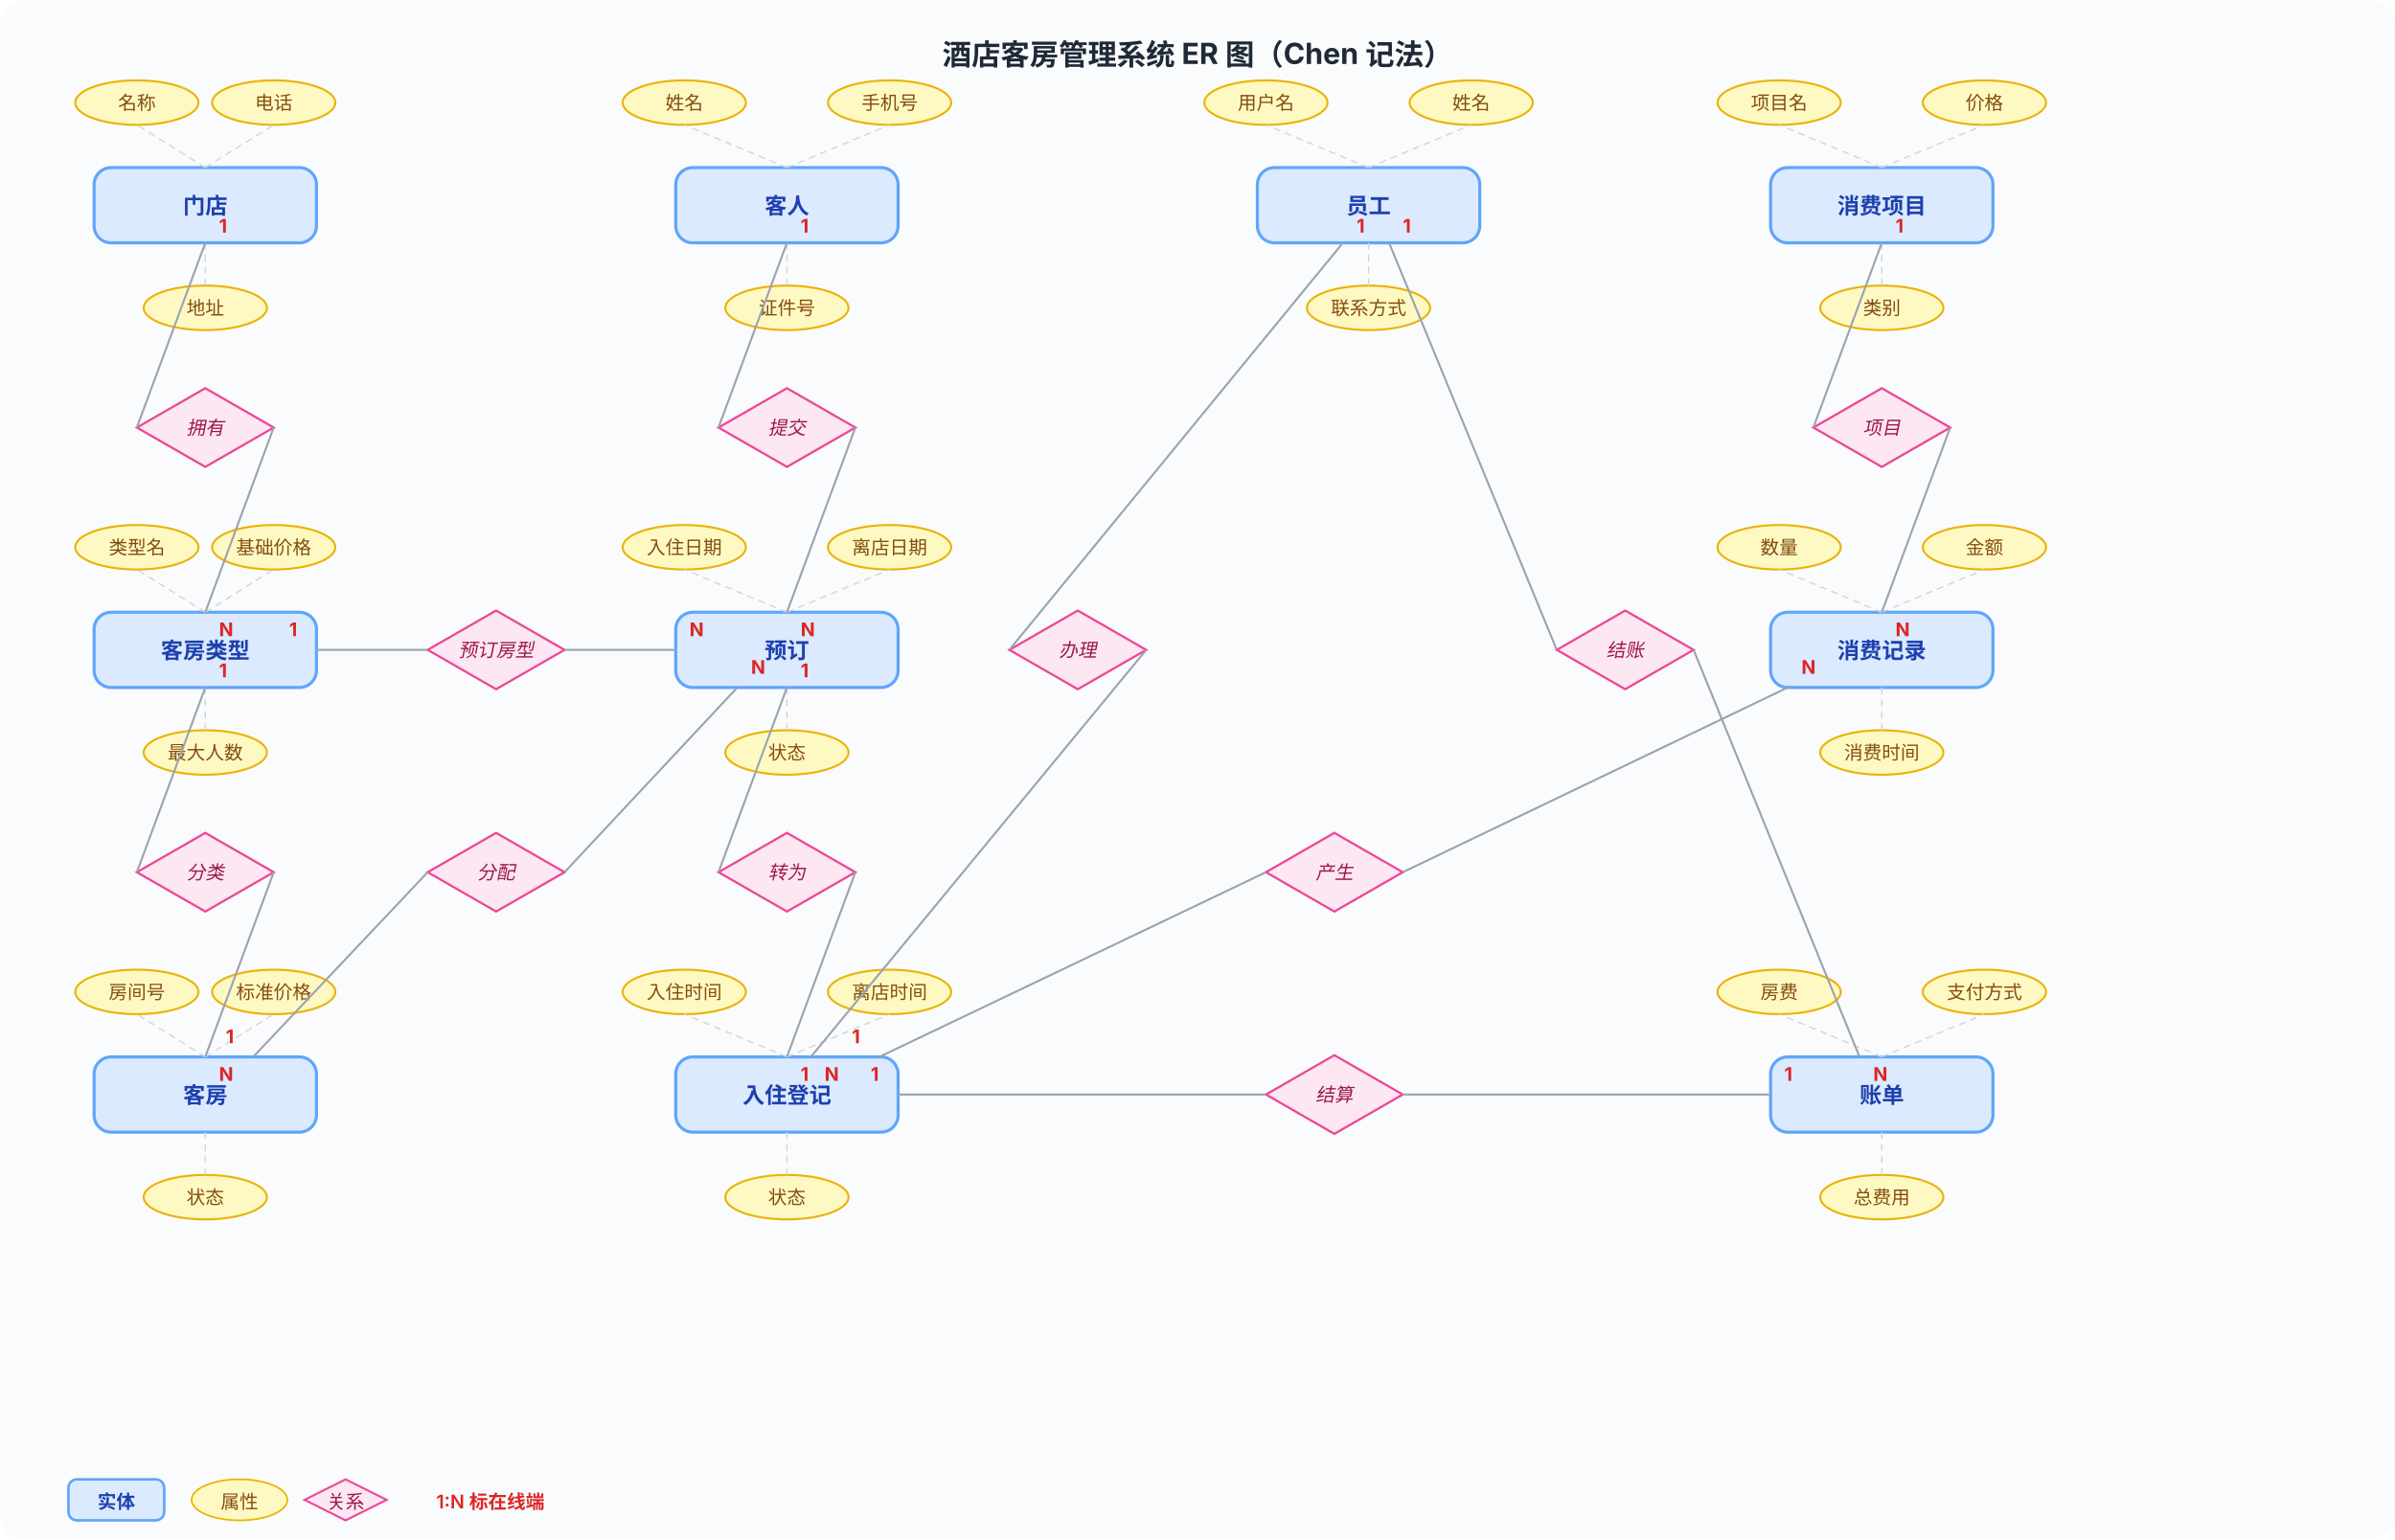
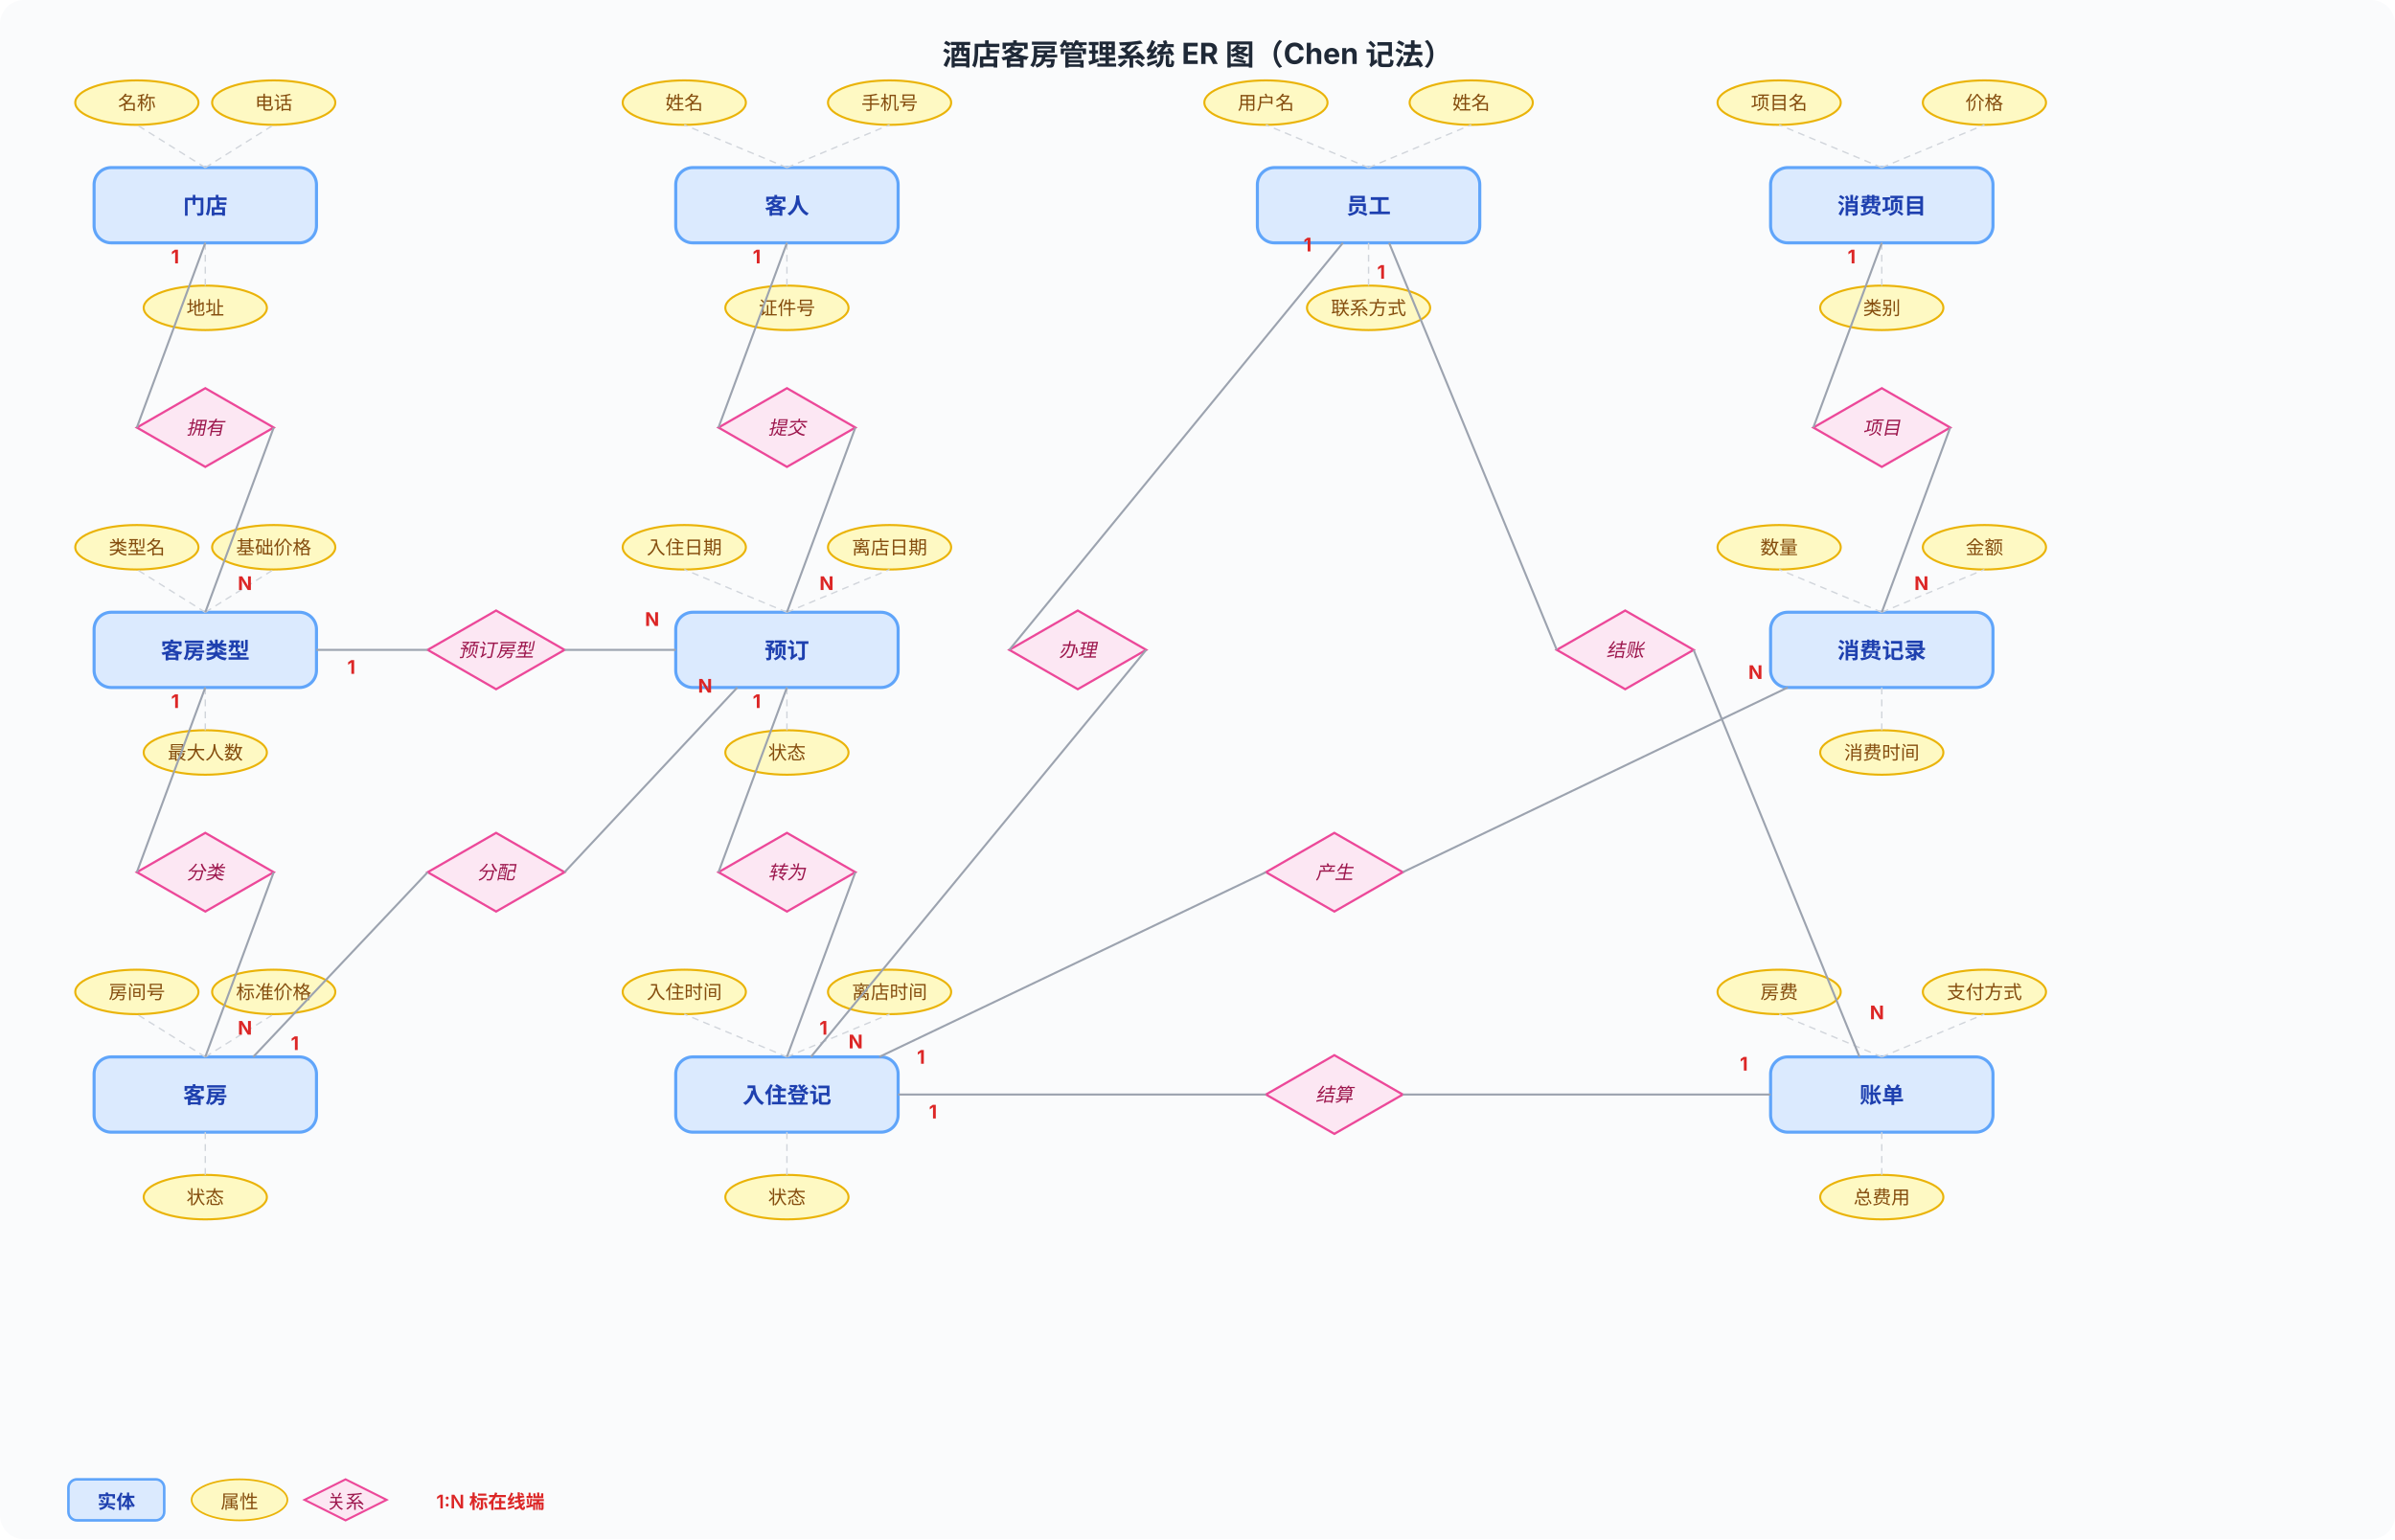
<svg xmlns="http://www.w3.org/2000/svg" viewBox="0 0 1400 900" width="1400" height="900" font-family="Inter, system-ui, sans-serif">
  <rect width="1400" height="900" fill="#fafbfc" rx="14" />
  <text x="700" y="38" text-anchor="middle" font-size="17" font-weight="700" fill="#1f2937">酒店客房管理系统 ER 图（Chen 记法）</text>
  <g font-size="11" transform="translate(40,865)">
    <rect width="56" height="24" rx="5" fill="#dbeafe" stroke="#60a5fa" stroke-width="1.5" />
    <text x="28" y="17" text-anchor="middle" fill="#1e40af" font-weight="600">实体</text>
    <ellipse cx="100" cy="12" rx="28" ry="12" fill="#fef9c3" stroke="#eab308" stroke-width="1" />
    <text x="100" y="17" text-anchor="middle" fill="#854d0e">属性</text>
    <polygon points="162,0 186,12 162,24 138,12" fill="#fce7f3" stroke="#ec4899" stroke-width="1.2" />
    <text x="162" y="17" text-anchor="middle" fill="#9d174d">关系</text>
    <text x="215" y="17" fill="#dc2626" font-weight="600">1:N 标在线端</text>
  </g>
  <rect x="55" y="98" width="130" height="44" rx="10" fill="#dbeafe" stroke="#60a5fa" stroke-width="1.8" />
  <text x="120" y="125" text-anchor="middle" font-size="13" font-weight="600" fill="#1e40af">门店</text>
  <rect x="55" y="358" width="130" height="44" rx="10" fill="#dbeafe" stroke="#60a5fa" stroke-width="1.8" />
  <text x="120" y="385" text-anchor="middle" font-size="13" font-weight="600" fill="#1e40af">客房类型</text>
  <rect x="55" y="618" width="130" height="44" rx="10" fill="#dbeafe" stroke="#60a5fa" stroke-width="1.8" />
  <text x="120" y="645" text-anchor="middle" font-size="13" font-weight="600" fill="#1e40af">客房</text>
  <rect x="395" y="98" width="130" height="44" rx="10" fill="#dbeafe" stroke="#60a5fa" stroke-width="1.8" />
  <text x="460" y="125" text-anchor="middle" font-size="13" font-weight="600" fill="#1e40af">客人</text>
  <rect x="395" y="358" width="130" height="44" rx="10" fill="#dbeafe" stroke="#60a5fa" stroke-width="1.8" />
  <text x="460" y="385" text-anchor="middle" font-size="13" font-weight="600" fill="#1e40af">预订</text>
  <rect x="395" y="618" width="130" height="44" rx="10" fill="#dbeafe" stroke="#60a5fa" stroke-width="1.8" />
  <text x="460" y="645" text-anchor="middle" font-size="13" font-weight="600" fill="#1e40af">入住登记</text>
  <rect x="735" y="98" width="130" height="44" rx="10" fill="#dbeafe" stroke="#60a5fa" stroke-width="1.8" />
  <text x="800" y="125" text-anchor="middle" font-size="13" font-weight="600" fill="#1e40af">员工</text>
  <rect x="1035" y="98" width="130" height="44" rx="10" fill="#dbeafe" stroke="#60a5fa" stroke-width="1.8" />
  <text x="1100" y="125" text-anchor="middle" font-size="13" font-weight="600" fill="#1e40af">消费项目</text>
  <rect x="1035" y="358" width="130" height="44" rx="10" fill="#dbeafe" stroke="#60a5fa" stroke-width="1.8" />
  <text x="1100" y="385" text-anchor="middle" font-size="13" font-weight="600" fill="#1e40af">消费记录</text>
  <rect x="1035" y="618" width="130" height="44" rx="10" fill="#dbeafe" stroke="#60a5fa" stroke-width="1.8" />
  <text x="1100" y="645" text-anchor="middle" font-size="13" font-weight="600" fill="#1e40af">账单</text>
  <ellipse cx="80" cy="60" rx="36" ry="13" fill="#fef9c3" stroke="#eab308" stroke-width="1.2" />
  <text x="80" y="64" text-anchor="middle" font-size="11" fill="#854d0e">名称</text>
  <line x1="120" y1="98" x2="80" y2="73" stroke="#d1d5db" stroke-width="0.8" stroke-dasharray="4,3" />
  <ellipse cx="160" cy="60" rx="36" ry="13" fill="#fef9c3" stroke="#eab308" stroke-width="1.2" />
  <text x="160" y="64" text-anchor="middle" font-size="11" fill="#854d0e">电话</text>
  <line x1="120" y1="98" x2="160" y2="73" stroke="#d1d5db" stroke-width="0.8" stroke-dasharray="4,3" />
  <ellipse cx="120" cy="180" rx="36" ry="13" fill="#fef9c3" stroke="#eab308" stroke-width="1.2" />
  <text x="120" y="184" text-anchor="middle" font-size="11" fill="#854d0e">地址</text>
  <line x1="120" y1="142" x2="120" y2="167" stroke="#d1d5db" stroke-width="0.8" stroke-dasharray="4,3" />
  <ellipse cx="80" cy="320" rx="36" ry="13" fill="#fef9c3" stroke="#eab308" stroke-width="1.2" />
  <text x="80" y="324" text-anchor="middle" font-size="11" fill="#854d0e">类型名</text>
  <line x1="120" y1="358" x2="80" y2="333" stroke="#d1d5db" stroke-width="0.8" stroke-dasharray="4,3" />
  <ellipse cx="160" cy="320" rx="36" ry="13" fill="#fef9c3" stroke="#eab308" stroke-width="1.2" />
  <text x="160" y="324" text-anchor="middle" font-size="11" fill="#854d0e">基础价格</text>
  <line x1="120" y1="358" x2="160" y2="333" stroke="#d1d5db" stroke-width="0.8" stroke-dasharray="4,3" />
  <ellipse cx="120" cy="440" rx="36" ry="13" fill="#fef9c3" stroke="#eab308" stroke-width="1.2" />
  <text x="120" y="444" text-anchor="middle" font-size="11" fill="#854d0e">最大人数</text>
  <line x1="120" y1="402" x2="120" y2="427" stroke="#d1d5db" stroke-width="0.8" stroke-dasharray="4,3" />
  <ellipse cx="80" cy="580" rx="36" ry="13" fill="#fef9c3" stroke="#eab308" stroke-width="1.2" />
  <text x="80" y="584" text-anchor="middle" font-size="11" fill="#854d0e">房间号</text>
  <line x1="120" y1="618" x2="80" y2="593" stroke="#d1d5db" stroke-width="0.8" stroke-dasharray="4,3" />
  <ellipse cx="160" cy="580" rx="36" ry="13" fill="#fef9c3" stroke="#eab308" stroke-width="1.2" />
  <text x="160" y="584" text-anchor="middle" font-size="11" fill="#854d0e">标准价格</text>
  <line x1="120" y1="618" x2="160" y2="593" stroke="#d1d5db" stroke-width="0.8" stroke-dasharray="4,3" />
  <ellipse cx="120" cy="700" rx="36" ry="13" fill="#fef9c3" stroke="#eab308" stroke-width="1.2" />
  <text x="120" y="704" text-anchor="middle" font-size="11" fill="#854d0e">状态</text>
  <line x1="120" y1="662" x2="120" y2="687" stroke="#d1d5db" stroke-width="0.8" stroke-dasharray="4,3" />
  <ellipse cx="400" cy="60" rx="36" ry="13" fill="#fef9c3" stroke="#eab308" stroke-width="1.2" />
  <text x="400" y="64" text-anchor="middle" font-size="11" fill="#854d0e">姓名</text>
  <line x1="460" y1="98" x2="400" y2="73" stroke="#d1d5db" stroke-width="0.8" stroke-dasharray="4,3" />
  <ellipse cx="520" cy="60" rx="36" ry="13" fill="#fef9c3" stroke="#eab308" stroke-width="1.2" />
  <text x="520" y="64" text-anchor="middle" font-size="11" fill="#854d0e">手机号</text>
  <line x1="460" y1="98" x2="520" y2="73" stroke="#d1d5db" stroke-width="0.8" stroke-dasharray="4,3" />
  <ellipse cx="460" cy="180" rx="36" ry="13" fill="#fef9c3" stroke="#eab308" stroke-width="1.2" />
  <text x="460" y="184" text-anchor="middle" font-size="11" fill="#854d0e">证件号</text>
  <line x1="460" y1="142" x2="460" y2="167" stroke="#d1d5db" stroke-width="0.8" stroke-dasharray="4,3" />
  <ellipse cx="400" cy="320" rx="36" ry="13" fill="#fef9c3" stroke="#eab308" stroke-width="1.2" />
  <text x="400" y="324" text-anchor="middle" font-size="11" fill="#854d0e">入住日期</text>
  <line x1="460" y1="358" x2="400" y2="333" stroke="#d1d5db" stroke-width="0.8" stroke-dasharray="4,3" />
  <ellipse cx="520" cy="320" rx="36" ry="13" fill="#fef9c3" stroke="#eab308" stroke-width="1.2" />
  <text x="520" y="324" text-anchor="middle" font-size="11" fill="#854d0e">离店日期</text>
  <line x1="460" y1="358" x2="520" y2="333" stroke="#d1d5db" stroke-width="0.8" stroke-dasharray="4,3" />
  <ellipse cx="460" cy="440" rx="36" ry="13" fill="#fef9c3" stroke="#eab308" stroke-width="1.2" />
  <text x="460" y="444" text-anchor="middle" font-size="11" fill="#854d0e">状态</text>
  <line x1="460" y1="402" x2="460" y2="427" stroke="#d1d5db" stroke-width="0.8" stroke-dasharray="4,3" />
  <ellipse cx="400" cy="580" rx="36" ry="13" fill="#fef9c3" stroke="#eab308" stroke-width="1.2" />
  <text x="400" y="584" text-anchor="middle" font-size="11" fill="#854d0e">入住时间</text>
  <line x1="460" y1="618" x2="400" y2="593" stroke="#d1d5db" stroke-width="0.8" stroke-dasharray="4,3" />
  <ellipse cx="520" cy="580" rx="36" ry="13" fill="#fef9c3" stroke="#eab308" stroke-width="1.2" />
  <text x="520" y="584" text-anchor="middle" font-size="11" fill="#854d0e">离店时间</text>
  <line x1="460" y1="618" x2="520" y2="593" stroke="#d1d5db" stroke-width="0.8" stroke-dasharray="4,3" />
  <ellipse cx="460" cy="700" rx="36" ry="13" fill="#fef9c3" stroke="#eab308" stroke-width="1.2" />
  <text x="460" y="704" text-anchor="middle" font-size="11" fill="#854d0e">状态</text>
  <line x1="460" y1="662" x2="460" y2="687" stroke="#d1d5db" stroke-width="0.8" stroke-dasharray="4,3" />
  <ellipse cx="740" cy="60" rx="36" ry="13" fill="#fef9c3" stroke="#eab308" stroke-width="1.2" />
  <text x="740" y="64" text-anchor="middle" font-size="11" fill="#854d0e">用户名</text>
  <line x1="800" y1="98" x2="740" y2="73" stroke="#d1d5db" stroke-width="0.8" stroke-dasharray="4,3" />
  <ellipse cx="860" cy="60" rx="36" ry="13" fill="#fef9c3" stroke="#eab308" stroke-width="1.2" />
  <text x="860" y="64" text-anchor="middle" font-size="11" fill="#854d0e">姓名</text>
  <line x1="800" y1="98" x2="860" y2="73" stroke="#d1d5db" stroke-width="0.8" stroke-dasharray="4,3" />
  <ellipse cx="800" cy="180" rx="36" ry="13" fill="#fef9c3" stroke="#eab308" stroke-width="1.2" />
  <text x="800" y="184" text-anchor="middle" font-size="11" fill="#854d0e">联系方式</text>
  <line x1="800" y1="142" x2="800" y2="167" stroke="#d1d5db" stroke-width="0.8" stroke-dasharray="4,3" />
  <ellipse cx="1040" cy="60" rx="36" ry="13" fill="#fef9c3" stroke="#eab308" stroke-width="1.2" />
  <text x="1040" y="64" text-anchor="middle" font-size="11" fill="#854d0e">项目名</text>
  <line x1="1100" y1="98" x2="1040" y2="73" stroke="#d1d5db" stroke-width="0.8" stroke-dasharray="4,3" />
  <ellipse cx="1160" cy="60" rx="36" ry="13" fill="#fef9c3" stroke="#eab308" stroke-width="1.2" />
  <text x="1160" y="64" text-anchor="middle" font-size="11" fill="#854d0e">价格</text>
  <line x1="1100" y1="98" x2="1160" y2="73" stroke="#d1d5db" stroke-width="0.8" stroke-dasharray="4,3" />
  <ellipse cx="1100" cy="180" rx="36" ry="13" fill="#fef9c3" stroke="#eab308" stroke-width="1.2" />
  <text x="1100" y="184" text-anchor="middle" font-size="11" fill="#854d0e">类别</text>
  <line x1="1100" y1="142" x2="1100" y2="167" stroke="#d1d5db" stroke-width="0.8" stroke-dasharray="4,3" />
  <ellipse cx="1040" cy="320" rx="36" ry="13" fill="#fef9c3" stroke="#eab308" stroke-width="1.2" />
  <text x="1040" y="324" text-anchor="middle" font-size="11" fill="#854d0e">数量</text>
  <line x1="1100" y1="358" x2="1040" y2="333" stroke="#d1d5db" stroke-width="0.8" stroke-dasharray="4,3" />
  <ellipse cx="1160" cy="320" rx="36" ry="13" fill="#fef9c3" stroke="#eab308" stroke-width="1.2" />
  <text x="1160" y="324" text-anchor="middle" font-size="11" fill="#854d0e">金额</text>
  <line x1="1100" y1="358" x2="1160" y2="333" stroke="#d1d5db" stroke-width="0.8" stroke-dasharray="4,3" />
  <ellipse cx="1100" cy="440" rx="36" ry="13" fill="#fef9c3" stroke="#eab308" stroke-width="1.2" />
  <text x="1100" y="444" text-anchor="middle" font-size="11" fill="#854d0e">消费时间</text>
  <line x1="1100" y1="402" x2="1100" y2="427" stroke="#d1d5db" stroke-width="0.8" stroke-dasharray="4,3" />
  <ellipse cx="1040" cy="580" rx="36" ry="13" fill="#fef9c3" stroke="#eab308" stroke-width="1.2" />
  <text x="1040" y="584" text-anchor="middle" font-size="11" fill="#854d0e">房费</text>
  <line x1="1100" y1="618" x2="1040" y2="593" stroke="#d1d5db" stroke-width="0.8" stroke-dasharray="4,3" />
  <ellipse cx="1160" cy="580" rx="36" ry="13" fill="#fef9c3" stroke="#eab308" stroke-width="1.2" />
  <text x="1160" y="584" text-anchor="middle" font-size="11" fill="#854d0e">支付方式</text>
  <line x1="1100" y1="618" x2="1160" y2="593" stroke="#d1d5db" stroke-width="0.8" stroke-dasharray="4,3" />
  <ellipse cx="1100" cy="700" rx="36" ry="13" fill="#fef9c3" stroke="#eab308" stroke-width="1.2" />
  <text x="1100" y="704" text-anchor="middle" font-size="11" fill="#854d0e">总费用</text>
  <line x1="1100" y1="662" x2="1100" y2="687" stroke="#d1d5db" stroke-width="0.8" stroke-dasharray="4,3" />
  <polygon points="120,227 160,250 120,273 80,250" fill="#fce7f3" stroke="#ec4899" stroke-width="1.3" />
  <text x="120" y="254" text-anchor="middle" font-size="11" fill="#9d174d" font-style="italic">拥有</text>
  <line x1="120" y1="142" x2="80" y2="250" stroke="#9ca3af" stroke-width="1.2" />
  <line x1="160" y1="250" x2="120" y2="358" stroke="#9ca3af" stroke-width="1.2" />
-   <text x="128" y="136" font-size="11" font-weight="700" fill="#dc2626">1</text>
-   <text x="128" y="372" font-size="11" font-weight="700" fill="#dc2626">N</text>
+   <text x="100" y="154" font-size="11" font-weight="700" fill="#dc2626">1</text>
+   <text x="139" y="345" font-size="11" font-weight="700" fill="#dc2626">N</text>
  <polygon points="120,487 160,510 120,533 80,510" fill="#fce7f3" stroke="#ec4899" stroke-width="1.3" />
  <text x="120" y="514" text-anchor="middle" font-size="11" fill="#9d174d" font-style="italic">分类</text>
  <line x1="120" y1="402" x2="80" y2="510" stroke="#9ca3af" stroke-width="1.2" />
  <line x1="160" y1="510" x2="120" y2="618" stroke="#9ca3af" stroke-width="1.2" />
-   <text x="128" y="396" font-size="11" font-weight="700" fill="#dc2626">1</text>
-   <text x="128" y="632" font-size="11" font-weight="700" fill="#dc2626">N</text>
+   <text x="100" y="414" font-size="11" font-weight="700" fill="#dc2626">1</text>
+   <text x="139" y="605" font-size="11" font-weight="700" fill="#dc2626">N</text>
  <polygon points="460,227 500,250 460,273 420,250" fill="#fce7f3" stroke="#ec4899" stroke-width="1.3" />
  <text x="460" y="254" text-anchor="middle" font-size="11" fill="#9d174d" font-style="italic">提交</text>
  <line x1="460" y1="142" x2="420" y2="250" stroke="#9ca3af" stroke-width="1.2" />
  <line x1="500" y1="250" x2="460" y2="358" stroke="#9ca3af" stroke-width="1.2" />
-   <text x="468" y="136" font-size="11" font-weight="700" fill="#dc2626">1</text>
-   <text x="468" y="372" font-size="11" font-weight="700" fill="#dc2626">N</text>
+   <text x="440" y="154" font-size="11" font-weight="700" fill="#dc2626">1</text>
+   <text x="479" y="345" font-size="11" font-weight="700" fill="#dc2626">N</text>
  <polygon points="460,487 500,510 460,533 420,510" fill="#fce7f3" stroke="#ec4899" stroke-width="1.3" />
  <text x="460" y="514" text-anchor="middle" font-size="11" fill="#9d174d" font-style="italic">转为</text>
  <line x1="460" y1="402" x2="420" y2="510" stroke="#9ca3af" stroke-width="1.2" />
  <line x1="500" y1="510" x2="460" y2="618" stroke="#9ca3af" stroke-width="1.2" />
-   <text x="468" y="396" font-size="11" font-weight="700" fill="#dc2626">1</text>
-   <text x="468" y="632" font-size="11" font-weight="700" fill="#dc2626">1</text>
+   <text x="440" y="414" font-size="11" font-weight="700" fill="#dc2626">1</text>
+   <text x="479" y="605" font-size="11" font-weight="700" fill="#dc2626">1</text>
  <polygon points="780,487 820,510 780,533 740,510" fill="#fce7f3" stroke="#ec4899" stroke-width="1.3" />
  <text x="780" y="514" text-anchor="middle" font-size="11" fill="#9d174d" font-style="italic">产生</text>
  <line x1="514" y1="618" x2="740" y2="510" stroke="#9ca3af" stroke-width="1.2" />
  <line x1="820" y1="510" x2="1045" y2="402" stroke="#9ca3af" stroke-width="1.2" />
-   <text x="498" y="610" font-size="11" font-weight="700" fill="#dc2626">1</text>
-   <text x="1053" y="394" font-size="11" font-weight="700" fill="#dc2626">N</text>
+   <text x="536" y="622" font-size="11" font-weight="700" fill="#dc2626">1</text>
+   <text x="1022" y="397" font-size="11" font-weight="700" fill="#dc2626">N</text>
  <polygon points="780,617 820,640 780,663 740,640" fill="#fce7f3" stroke="#ec4899" stroke-width="1.3" />
  <text x="780" y="644" text-anchor="middle" font-size="11" fill="#9d174d" font-style="italic">结算</text>
  <line x1="525" y1="640" x2="740" y2="640" stroke="#9ca3af" stroke-width="1.2" />
  <line x1="820" y1="640" x2="1035" y2="640" stroke="#9ca3af" stroke-width="1.2" />
-   <text x="509" y="632" font-size="11" font-weight="700" fill="#dc2626">1</text>
-   <text x="1043" y="632" font-size="11" font-weight="700" fill="#dc2626">1</text>
+   <text x="543" y="654" font-size="11" font-weight="700" fill="#dc2626">1</text>
+   <text x="1017" y="626" font-size="11" font-weight="700" fill="#dc2626">1</text>
  <polygon points="630,357 670,380 630,403 590,380" fill="#fce7f3" stroke="#ec4899" stroke-width="1.3" />
  <text x="630" y="384" text-anchor="middle" font-size="11" fill="#9d174d" font-style="italic">办理</text>
  <line x1="785" y1="142" x2="590" y2="380" stroke="#9ca3af" stroke-width="1.2" />
  <line x1="670" y1="380" x2="474" y2="618" stroke="#9ca3af" stroke-width="1.2" />
-   <text x="793" y="136" font-size="11" font-weight="700" fill="#dc2626">1</text>
-   <text x="482" y="632" font-size="11" font-weight="700" fill="#dc2626">N</text>
+   <text x="762" y="147" font-size="11" font-weight="700" fill="#dc2626">1</text>
+   <text x="496" y="613" font-size="11" font-weight="700" fill="#dc2626">N</text>
  <polygon points="950,357 990,380 950,403 910,380" fill="#fce7f3" stroke="#ec4899" stroke-width="1.3" />
  <text x="950" y="384" text-anchor="middle" font-size="11" fill="#9d174d" font-style="italic">结账</text>
  <line x1="812" y1="142" x2="910" y2="380" stroke="#9ca3af" stroke-width="1.2" />
  <line x1="990" y1="380" x2="1087" y2="618" stroke="#9ca3af" stroke-width="1.2" />
-   <text x="820" y="136" font-size="11" font-weight="700" fill="#dc2626">1</text>
-   <text x="1095" y="632" font-size="11" font-weight="700" fill="#dc2626">N</text>
+   <text x="805" y="163" font-size="11" font-weight="700" fill="#dc2626">1</text>
+   <text x="1093" y="596" font-size="11" font-weight="700" fill="#dc2626">N</text>
  <polygon points="1100,227 1140,250 1100,273 1060,250" fill="#fce7f3" stroke="#ec4899" stroke-width="1.3" />
  <text x="1100" y="254" text-anchor="middle" font-size="11" fill="#9d174d" font-style="italic">项目</text>
  <line x1="1100" y1="142" x2="1060" y2="250" stroke="#9ca3af" stroke-width="1.2" />
  <line x1="1140" y1="250" x2="1100" y2="358" stroke="#9ca3af" stroke-width="1.2" />
-   <text x="1108" y="136" font-size="11" font-weight="700" fill="#dc2626">1</text>
-   <text x="1108" y="372" font-size="11" font-weight="700" fill="#dc2626">N</text>
+   <text x="1080" y="154" font-size="11" font-weight="700" fill="#dc2626">1</text>
+   <text x="1119" y="345" font-size="11" font-weight="700" fill="#dc2626">N</text>
  <polygon points="290,487 330,510 290,533 250,510" fill="#fce7f3" stroke="#ec4899" stroke-width="1.3" />
  <text x="290" y="514" text-anchor="middle" font-size="11" fill="#9d174d" font-style="italic">分配</text>
  <line x1="148" y1="618" x2="250" y2="510" stroke="#9ca3af" stroke-width="1.2" />
  <line x1="330" y1="510" x2="431" y2="402" stroke="#9ca3af" stroke-width="1.2" />
-   <text x="132" y="610" font-size="11" font-weight="700" fill="#dc2626">1</text>
-   <text x="439" y="394" font-size="11" font-weight="700" fill="#dc2626">N</text>
+   <text x="170" y="614" font-size="11" font-weight="700" fill="#dc2626">1</text>
+   <text x="408" y="405" font-size="11" font-weight="700" fill="#dc2626">N</text>
  <polygon points="290,357 330,380 290,403 250,380" fill="#fce7f3" stroke="#ec4899" stroke-width="1.3" />
  <text x="290" y="384" text-anchor="middle" font-size="11" fill="#9d174d" font-style="italic">预订房型</text>
  <line x1="185" y1="380" x2="250" y2="380" stroke="#9ca3af" stroke-width="1.2" />
  <line x1="330" y1="380" x2="395" y2="380" stroke="#9ca3af" stroke-width="1.2" />
-   <text x="169" y="372" font-size="11" font-weight="700" fill="#dc2626">1</text>
-   <text x="403" y="372" font-size="11" font-weight="700" fill="#dc2626">N</text>
+   <text x="203" y="394" font-size="11" font-weight="700" fill="#dc2626">1</text>
+   <text x="377" y="366" font-size="11" font-weight="700" fill="#dc2626">N</text>
</svg>
